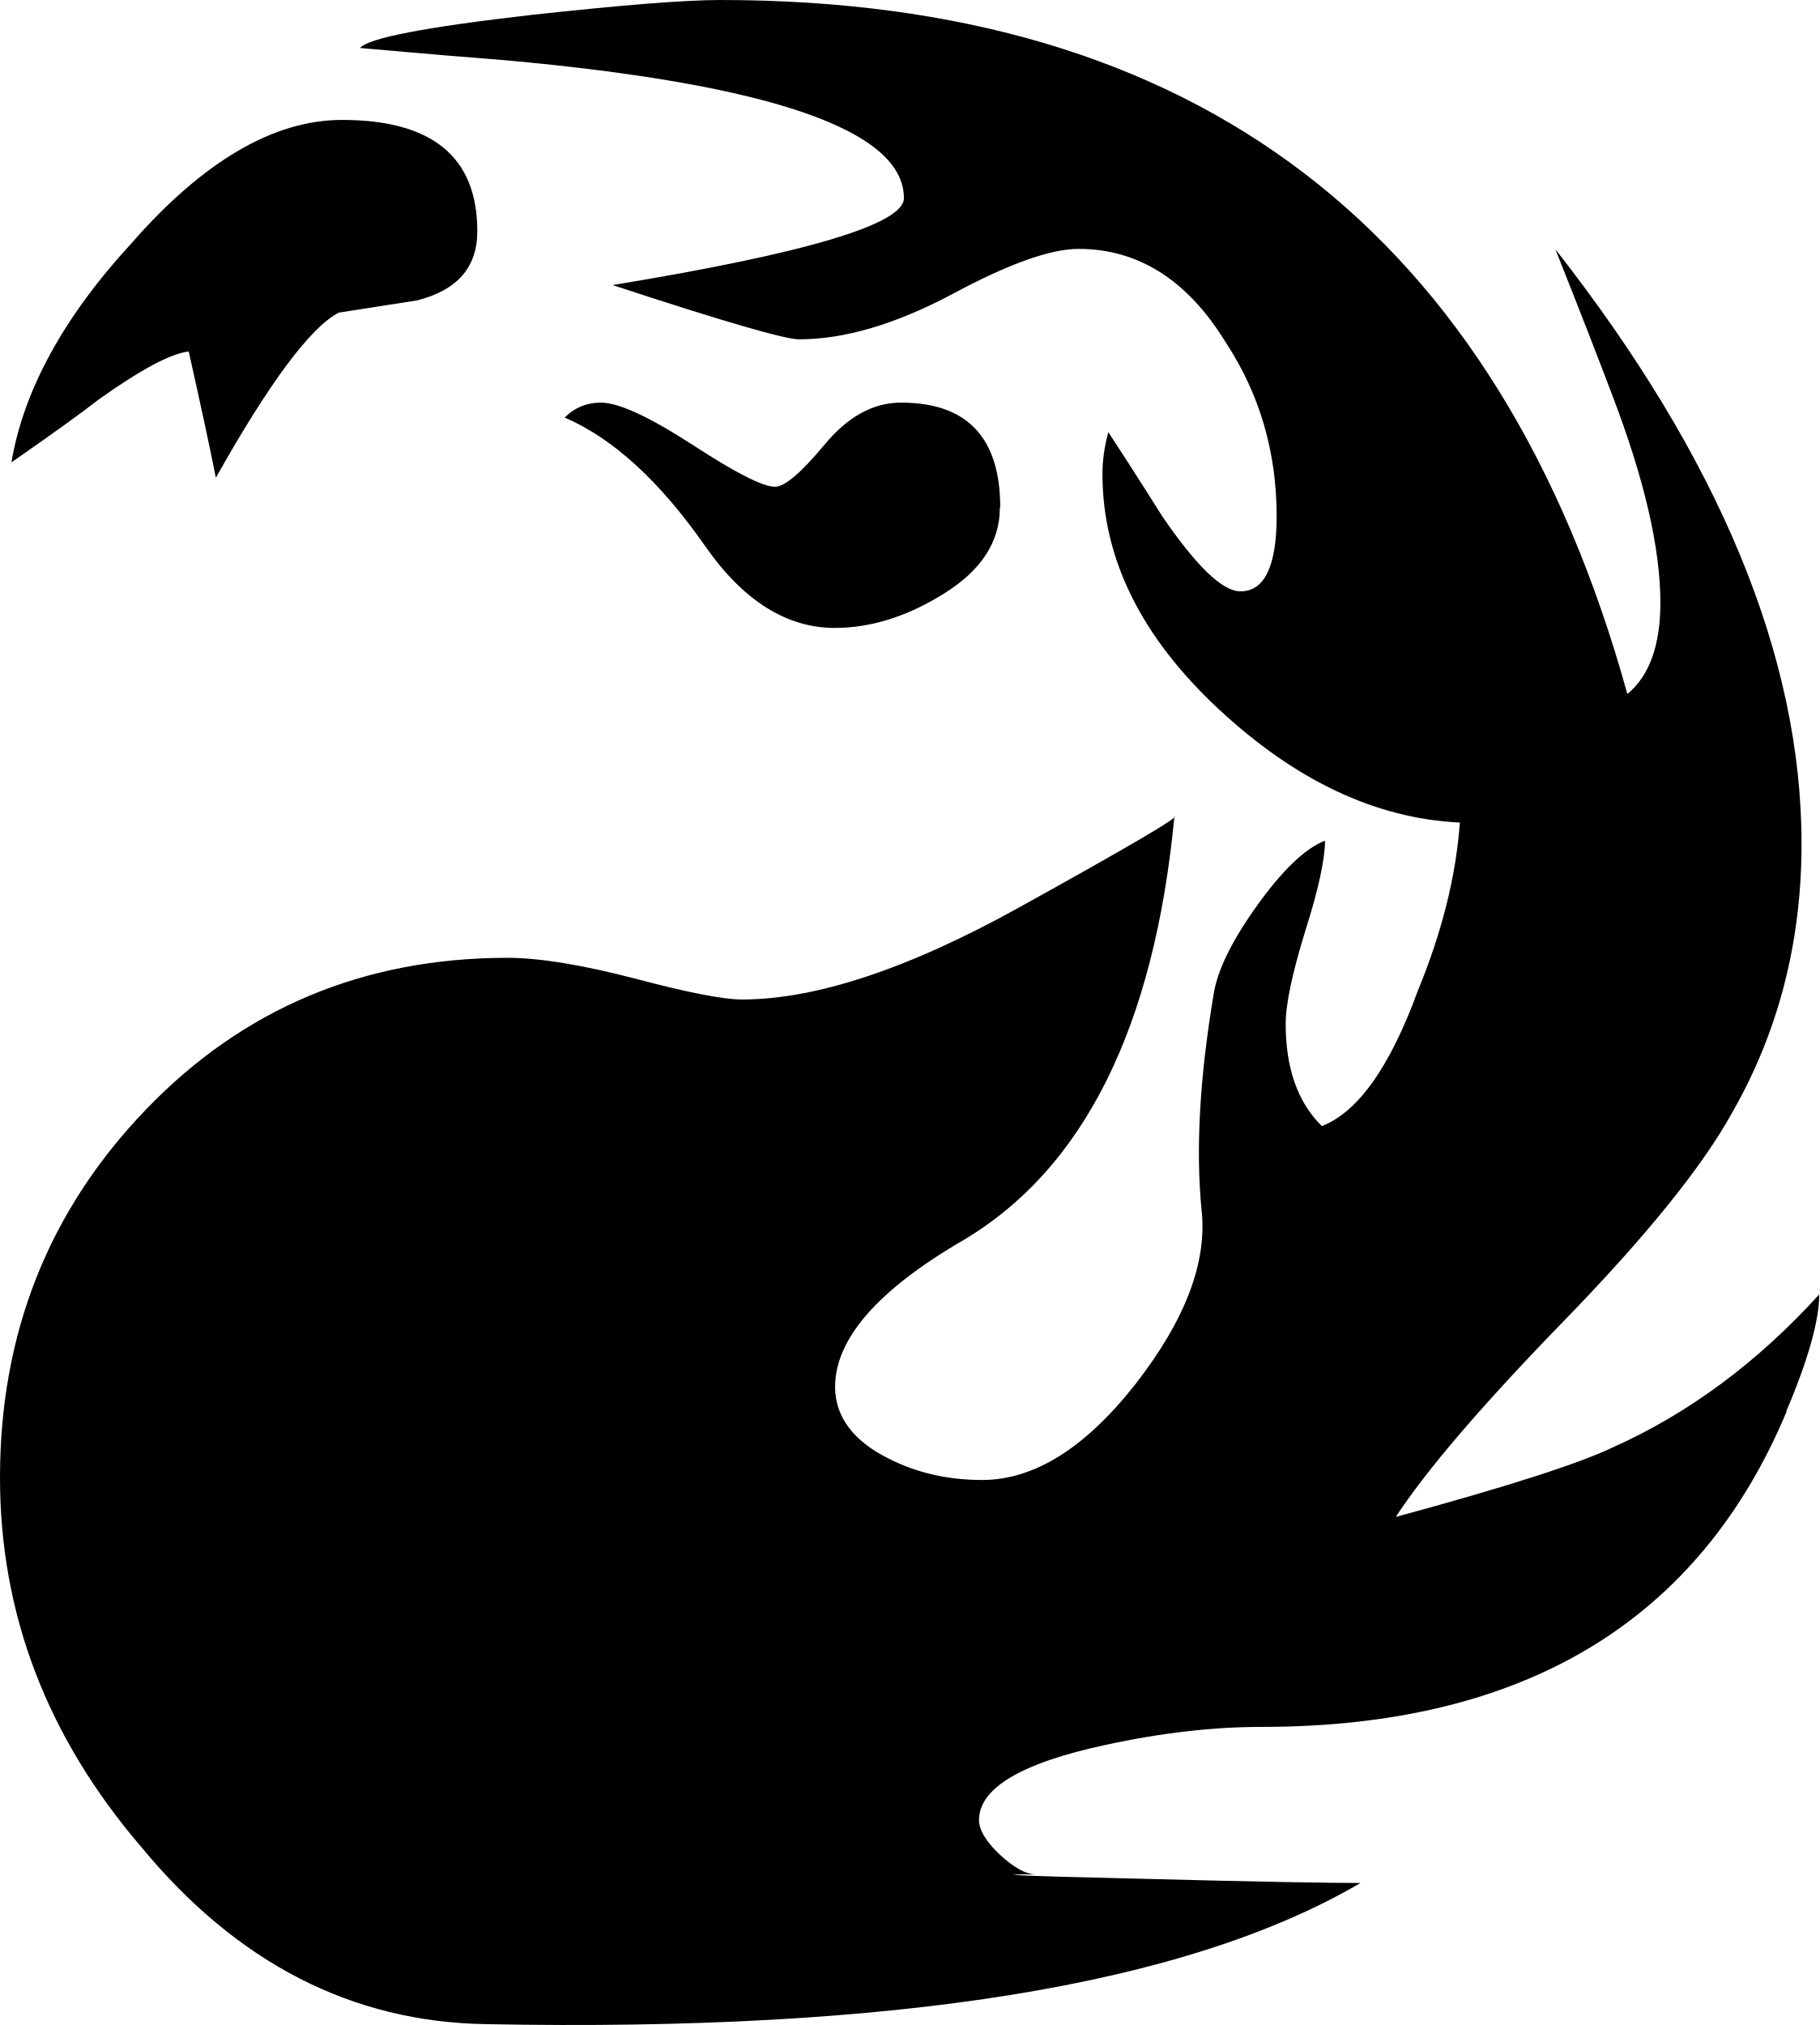
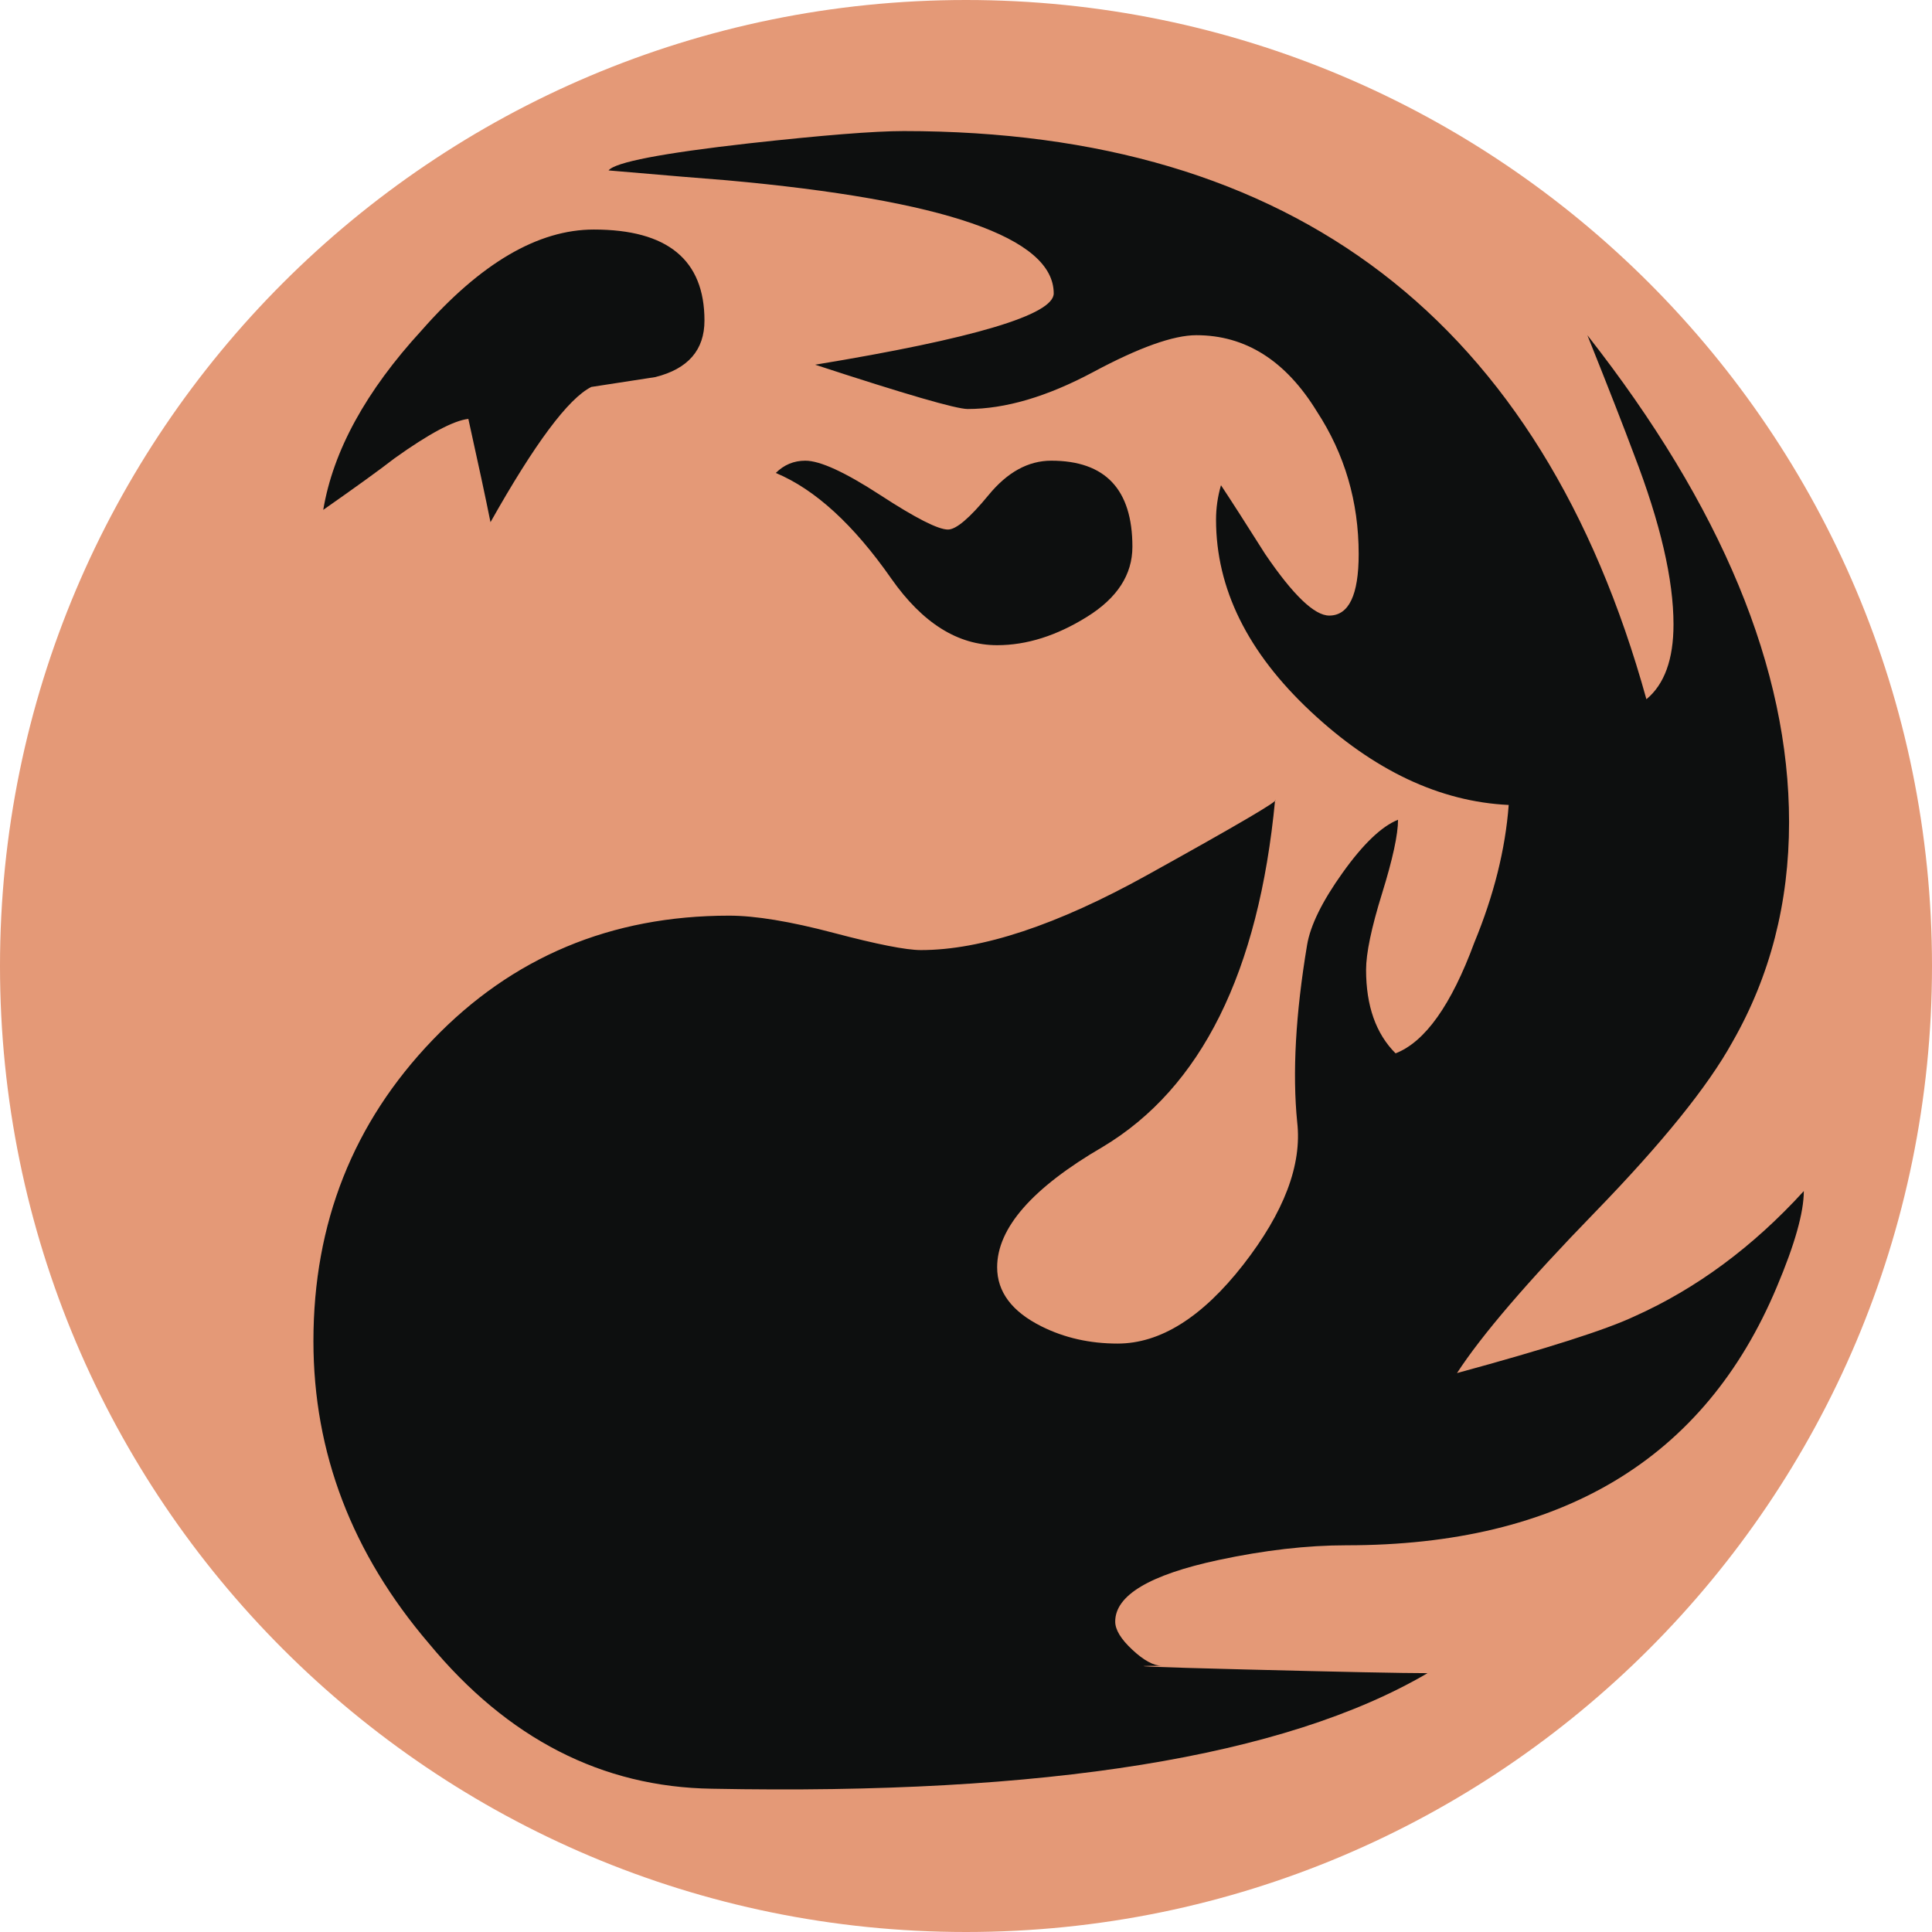
- <svg xmlns="http://www.w3.org/2000/svg" xml:space="preserve" width="347.72" height="387.035" style="clip-rule:evenodd;fill-rule:evenodd;stroke-linejoin:round;stroke-miterlimit:2" viewBox="0 0 347.72 387.035">
-   <path d="M341.482 269.789c-16.833 40.206-50.35 60.271-100.4 60.271-9.169 0-19.163 1.127-29.835 3.457-16.082 3.457-24.123 8.266-24.123 14.353 0 1.879 1.353 4.134 3.983 6.614 2.705 2.48 4.96 3.757 6.914 3.757-9.544 0-3.081.301 19.539.827 22.62.601 36.748.826 42.46.826-33.292 19.539-88.978 28.482-167.059 26.979-25.626-.375-47.645-11.648-65.982-33.892C8.943 331.939 0 308.417 0 282.415c0-27.505 9.244-50.952 27.881-70.341 18.562-19.313 41.633-29.008 69.138-29.008 6.087 0 14.279 1.353 24.424 3.983 10.145 2.706 16.909 3.983 20.365 3.983 14.129 0 31.789-5.862 52.831-17.51s31.037-17.51 29.835-17.51c-3.833 40.205-17.21 67.184-40.206 80.937-16.458 9.544-24.649 18.938-24.649 28.106 0 5.711 3.457 10.371 10.296 13.752q8.003 4.059 17.81 4.059c9.92 0 19.69-6.088 29.309-18.337 9.544-12.25 13.752-23.372 12.625-33.292-1.127-11.498-.376-25.25 2.33-41.332q1.127-6.876 8.341-16.909c4.81-6.688 9.093-10.822 12.926-12.325 0 3.457-1.202 9.169-3.757 17.21-2.48 8.041-3.758 13.978-3.758 17.81 0 8.417 2.255 14.955 6.914 19.539 6.914-2.705 13.001-11.272 18.337-25.851 4.584-11.122 7.289-21.794 8.041-32.164-16.083-.752-31.488-8.042-46.218-21.794-14.729-13.752-22.094-28.707-22.094-44.789 0-2.706.376-5.336 1.127-8.042 2.255 3.457 5.712 8.793 10.296 16.083 6.538 9.544 11.498 14.353 14.955 14.353 4.584 0 6.914-4.809 6.914-14.353 0-12.25-3.232-23.372-9.77-33.292-7.289-11.874-16.683-17.811-28.106-17.811-5.336 0-13.377 2.856-24.123 8.643-10.747 5.711-20.516 8.642-29.309 8.642q-4.058 0-35.621-10.371c37.124-6.087 55.686-11.648 55.686-16.608 0-13.001-25.476-21.793-76.352-26.378-4.96-.375-14.128-1.127-27.58-2.329q2.254-2.818 32.69-6.313C118.737.977 130.837 0 137.675 0c91.082 0 148.873 44.189 173.372 132.64 4.208-3.456 6.312-9.318 6.312-17.434 0-10.446-3.081-23.673-9.168-39.605-2.33-6.162-5.937-15.48-10.897-27.955 31.338 39.98 47.044 77.855 47.044 113.627 0 18.862-4.434 35.921-13.226 51.327-5.712 10.371-16.458 23.672-32.165 39.83-15.706 16.157-26.377 28.632-32.164 37.5 21.042-5.712 34.87-10.146 41.333-13.227 14.504-6.463 27.73-16.232 39.604-29.308 0 4.96-2.104 12.475-6.313 22.394M91.232 44.189c0 6.914-3.832 11.272-11.498 13.226l-14.954 2.33c-5.336 2.705-13.227 13.226-23.522 31.563q-1.691-8.568-5.186-24.123c-3.457.375-9.168 3.457-17.209 9.168-3.457 2.705-9.018 6.688-16.683 12.024 2.329-13.752 9.919-27.73 22.995-41.934C38.928 30.737 52.38 22.921 65.381 22.921c17.209 0 25.851 7.064 25.851 21.268m99.875 52.83c0 6.538-3.532 11.949-10.596 16.383s-14.053 6.613-20.967 6.613c-9.168 0-17.435-5.185-24.649-15.481-8.793-12.625-17.811-20.816-26.979-24.724 1.879-1.879 4.208-2.856 6.914-2.856 3.456 0 9.243 2.706 17.51 8.041 8.191 5.336 13.451 8.041 15.781 8.041 1.879 0 5.035-2.705 9.469-8.041 4.434-5.335 9.243-8.041 14.654-8.041q18.938 0 18.938 20.065" style="fill-rule:nonzero" />
+ <svg xmlns="http://www.w3.org/2000/svg" viewBox="0 0 100 100">
+   <g fill="none">
+     <circle fill="#E49977" cx="50" cy="50" r="50" />
+     <path d="M91.965 66.617c-3.736 8.912-11.16 13.367-22.275 13.367-2.037 0-4.246.254-6.621.762-3.564.764-5.346 1.828-5.346 3.186 0 .424.295.91.891 1.463.592.553 1.104.826 1.527.826-2.123 0-.68.064 4.326.191 5.008.127 8.148.191 9.422.191-7.383 4.326-19.732 6.319-37.043 5.981-5.688-.084-10.566-2.588-14.639-7.51-3.992-4.669-5.984-9.888-5.984-15.658 0-6.108 2.057-11.308 6.176-15.595 4.113-4.282 9.229-6.427 15.338-6.427 1.357 0 3.16.297 5.41.891 2.248.594 3.756.891 4.518.891 3.139 0 7.045-1.293 11.713-3.883 4.666-2.588 6.875-3.883 6.621-3.883-.85 8.912-3.82 14.896-8.914 17.948-3.648 2.123-5.473 4.201-5.473 6.236 0 1.273.764 2.293 2.291 3.057 1.188.595 2.502.892 3.945.892 2.207 0 4.371-1.356 6.494-4.071 2.119-2.718 3.055-5.177 2.801-7.386-.254-2.545-.084-5.603.51-9.164.168-1.02.783-2.27 1.844-3.754 1.061-1.486 2.016-2.398 2.865-2.738 0 .762-.275 2.037-.828 3.818-.553 1.781-.826 3.1-.826 3.947 0 1.867.508 3.309 1.527 4.326 1.525-.592 2.883-2.502 4.074-5.729 1.016-2.459 1.609-4.836 1.781-7.127-3.566-.17-6.982-1.781-10.248-4.838-3.268-3.057-4.9-6.365-4.9-9.928 0-.594.082-1.188.256-1.783.508.764 1.271 1.953 2.289 3.564 1.443 2.121 2.547 3.182 3.313 3.182 1.016 0 1.525-1.061 1.525-3.182 0-2.715-.723-5.176-2.164-7.383-1.613-2.631-3.693-3.947-6.238-3.947-1.189 0-2.971.637-5.344 1.91-2.379 1.271-4.543 1.91-6.492 1.91-.596 0-3.229-.766-7.895-2.293 8.23-1.355 12.348-2.586 12.348-3.691 0-2.885-5.645-4.838-16.93-5.855-1.105-.084-3.141-.254-6.111-.51.338-.424 2.758-.891 7.258-1.4 3.818-.422 6.492-.637 8.018-.637 20.197 0 33.012 9.805 38.443 29.408.934-.773 1.402-2.066 1.402-3.871 0-2.324-.68-5.25-2.037-8.777-.512-1.375-1.318-3.441-2.42-6.193 6.957 8.867 10.439 17.27 10.439 25.199 0 4.178-.979 7.973-2.93 11.381-1.27 2.303-3.65 5.244-7.127 8.826-3.48 3.58-5.857 6.352-7.131 8.313 4.668-1.271 7.725-2.248 9.168-2.928 3.223-1.44 6.15-3.606 8.783-6.492 0 1.106-.467 2.762-1.4 4.967zm-55.502-50.025c0 1.525-.85 2.502-2.545 2.926l-3.311.51c-1.189.594-2.928 2.928-5.219 7-.256-1.271-.637-3.053-1.146-5.346-.764.086-2.035.764-3.818 2.037-.764.594-1.996 1.484-3.693 2.672.512-3.055 2.207-6.148 5.094-9.293 3.055-3.477 6.025-5.217 8.91-5.217 3.818 0 5.728 1.572 5.728 4.711zm22.15 11.709c0 1.443-.785 2.654-2.355 3.629-1.57.977-3.119 1.465-4.646 1.465-2.037 0-3.863-1.146-5.473-3.438-1.955-2.801-3.947-4.625-5.984-5.477.424-.422.934-.635 1.529-.635.764 0 2.055.594 3.881 1.781 1.824 1.189 2.99 1.783 3.502 1.783.424 0 1.123-.594 2.1-1.783.975-1.188 2.057-1.781 3.246-1.781 2.8.001 4.2 1.487 4.2 4.456z" fill="#0D0F0F" />
+   </g>
</svg>
